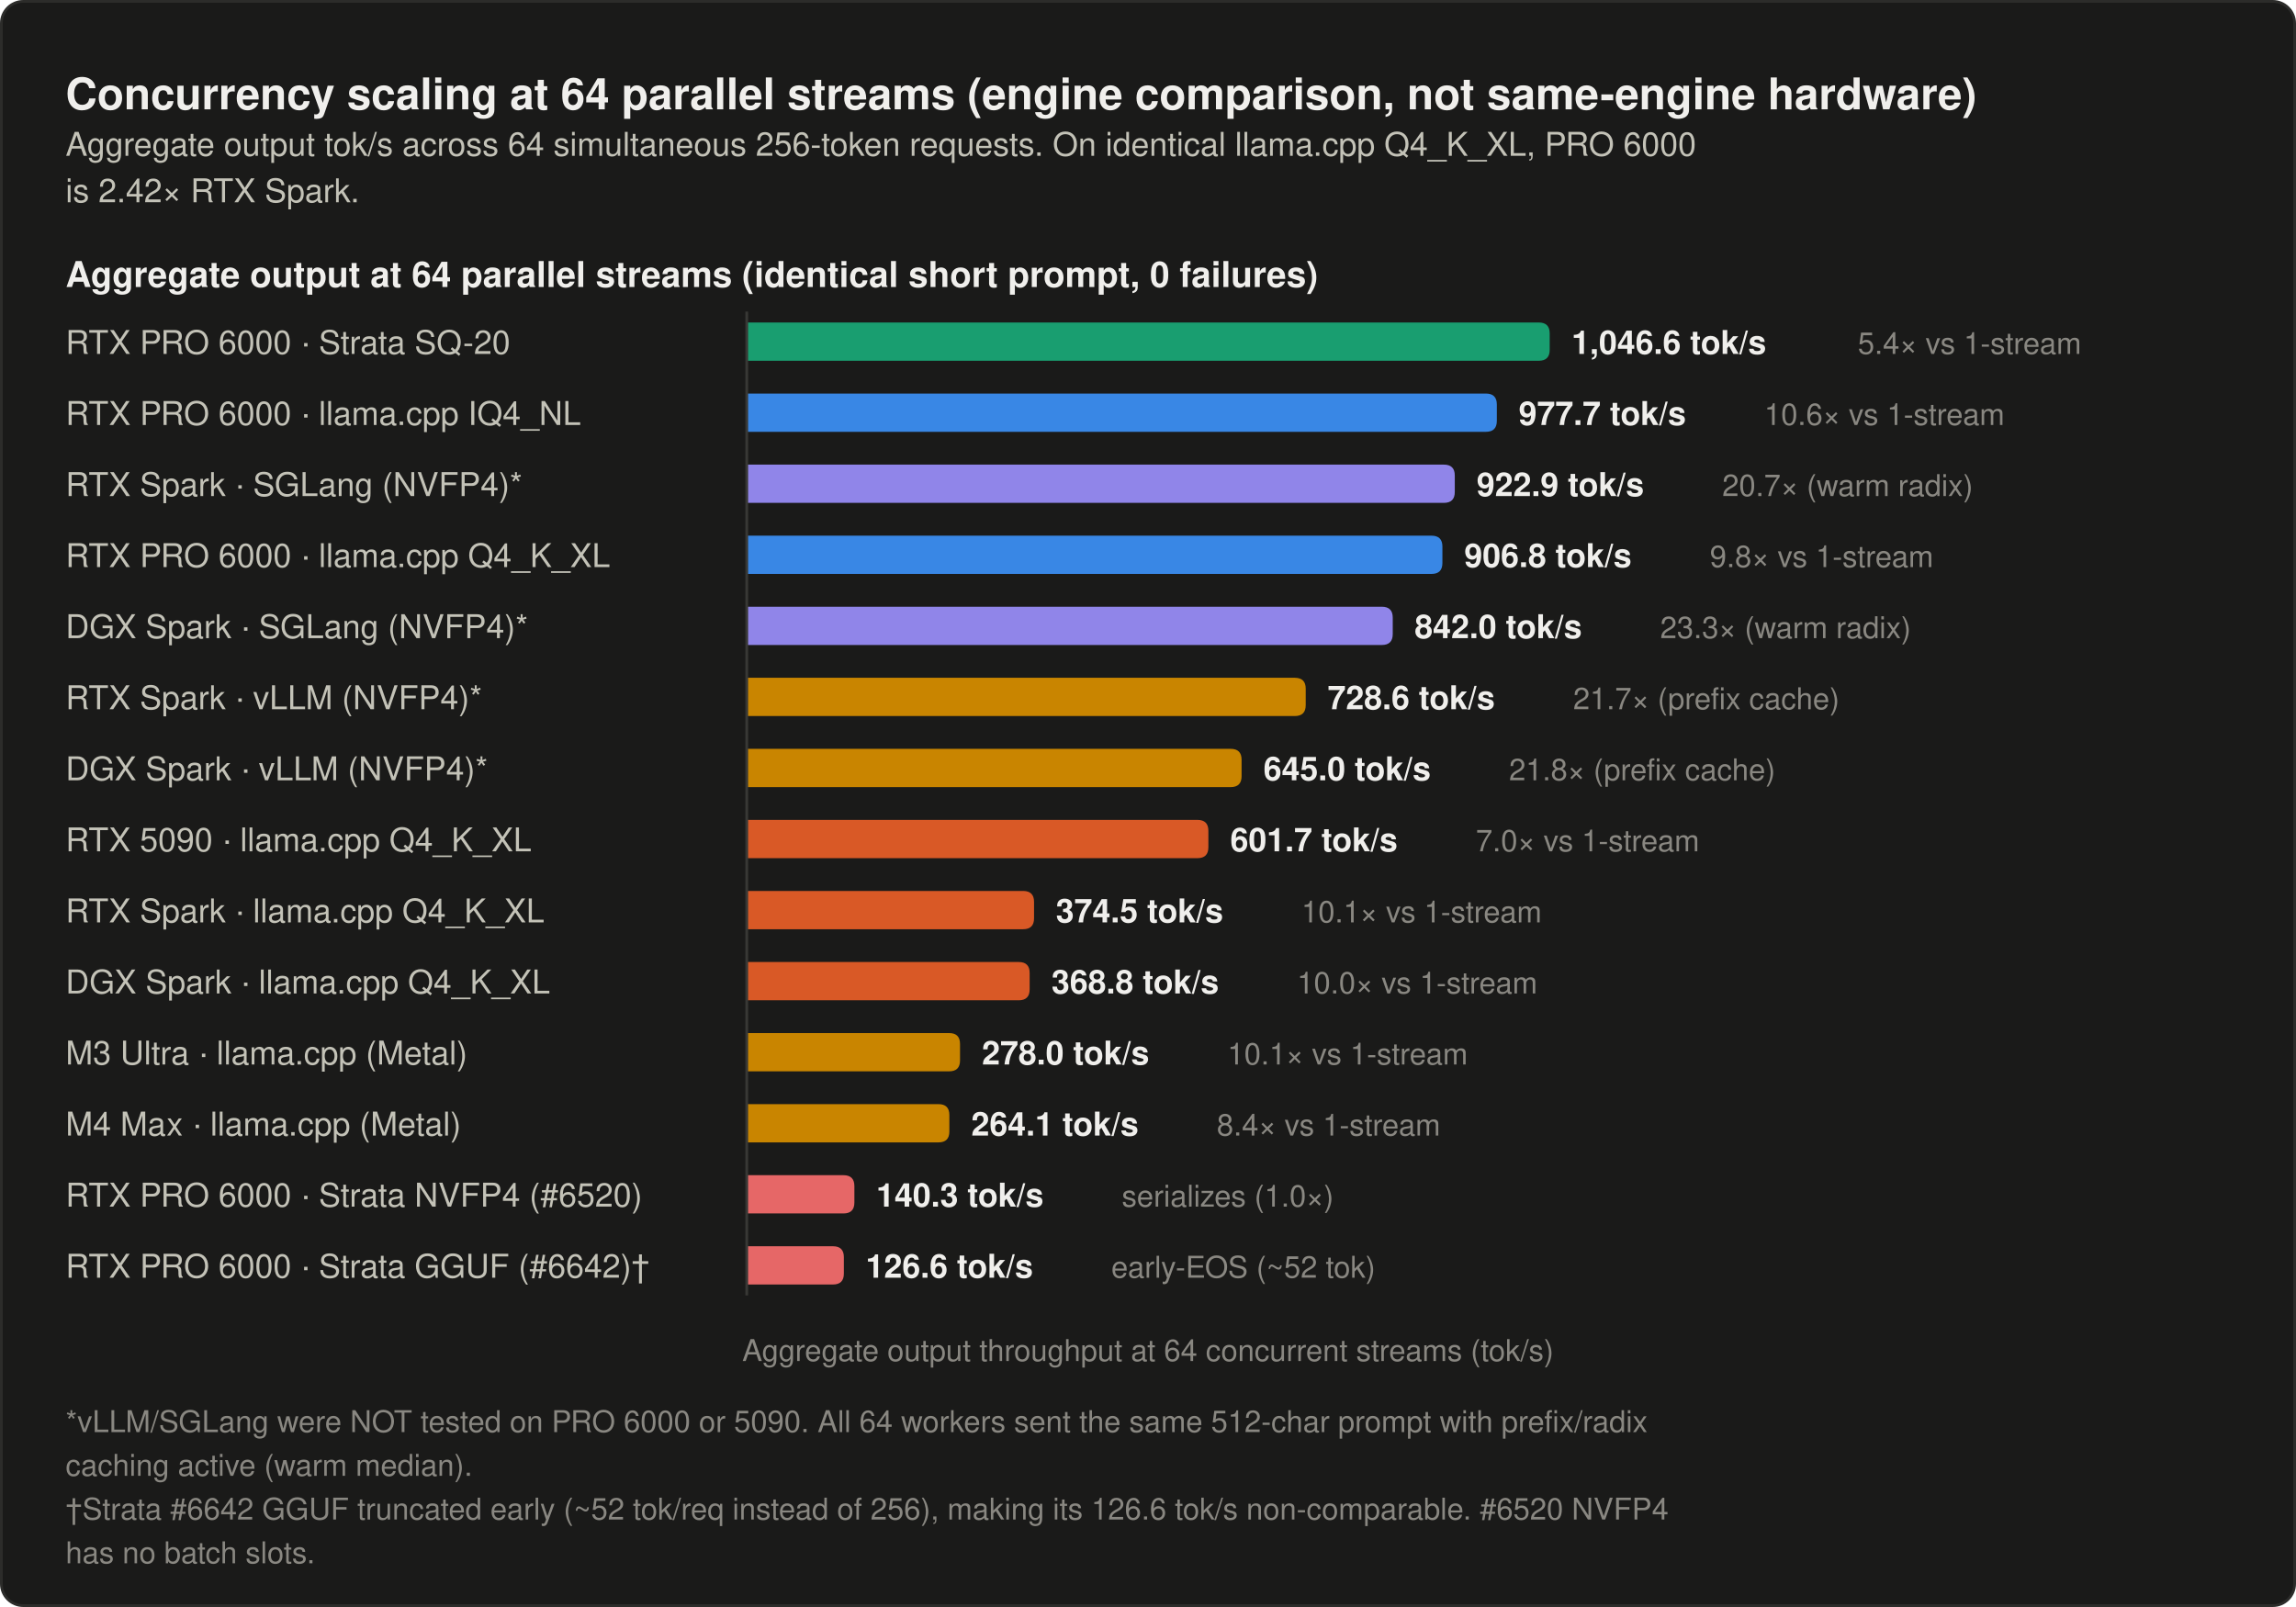
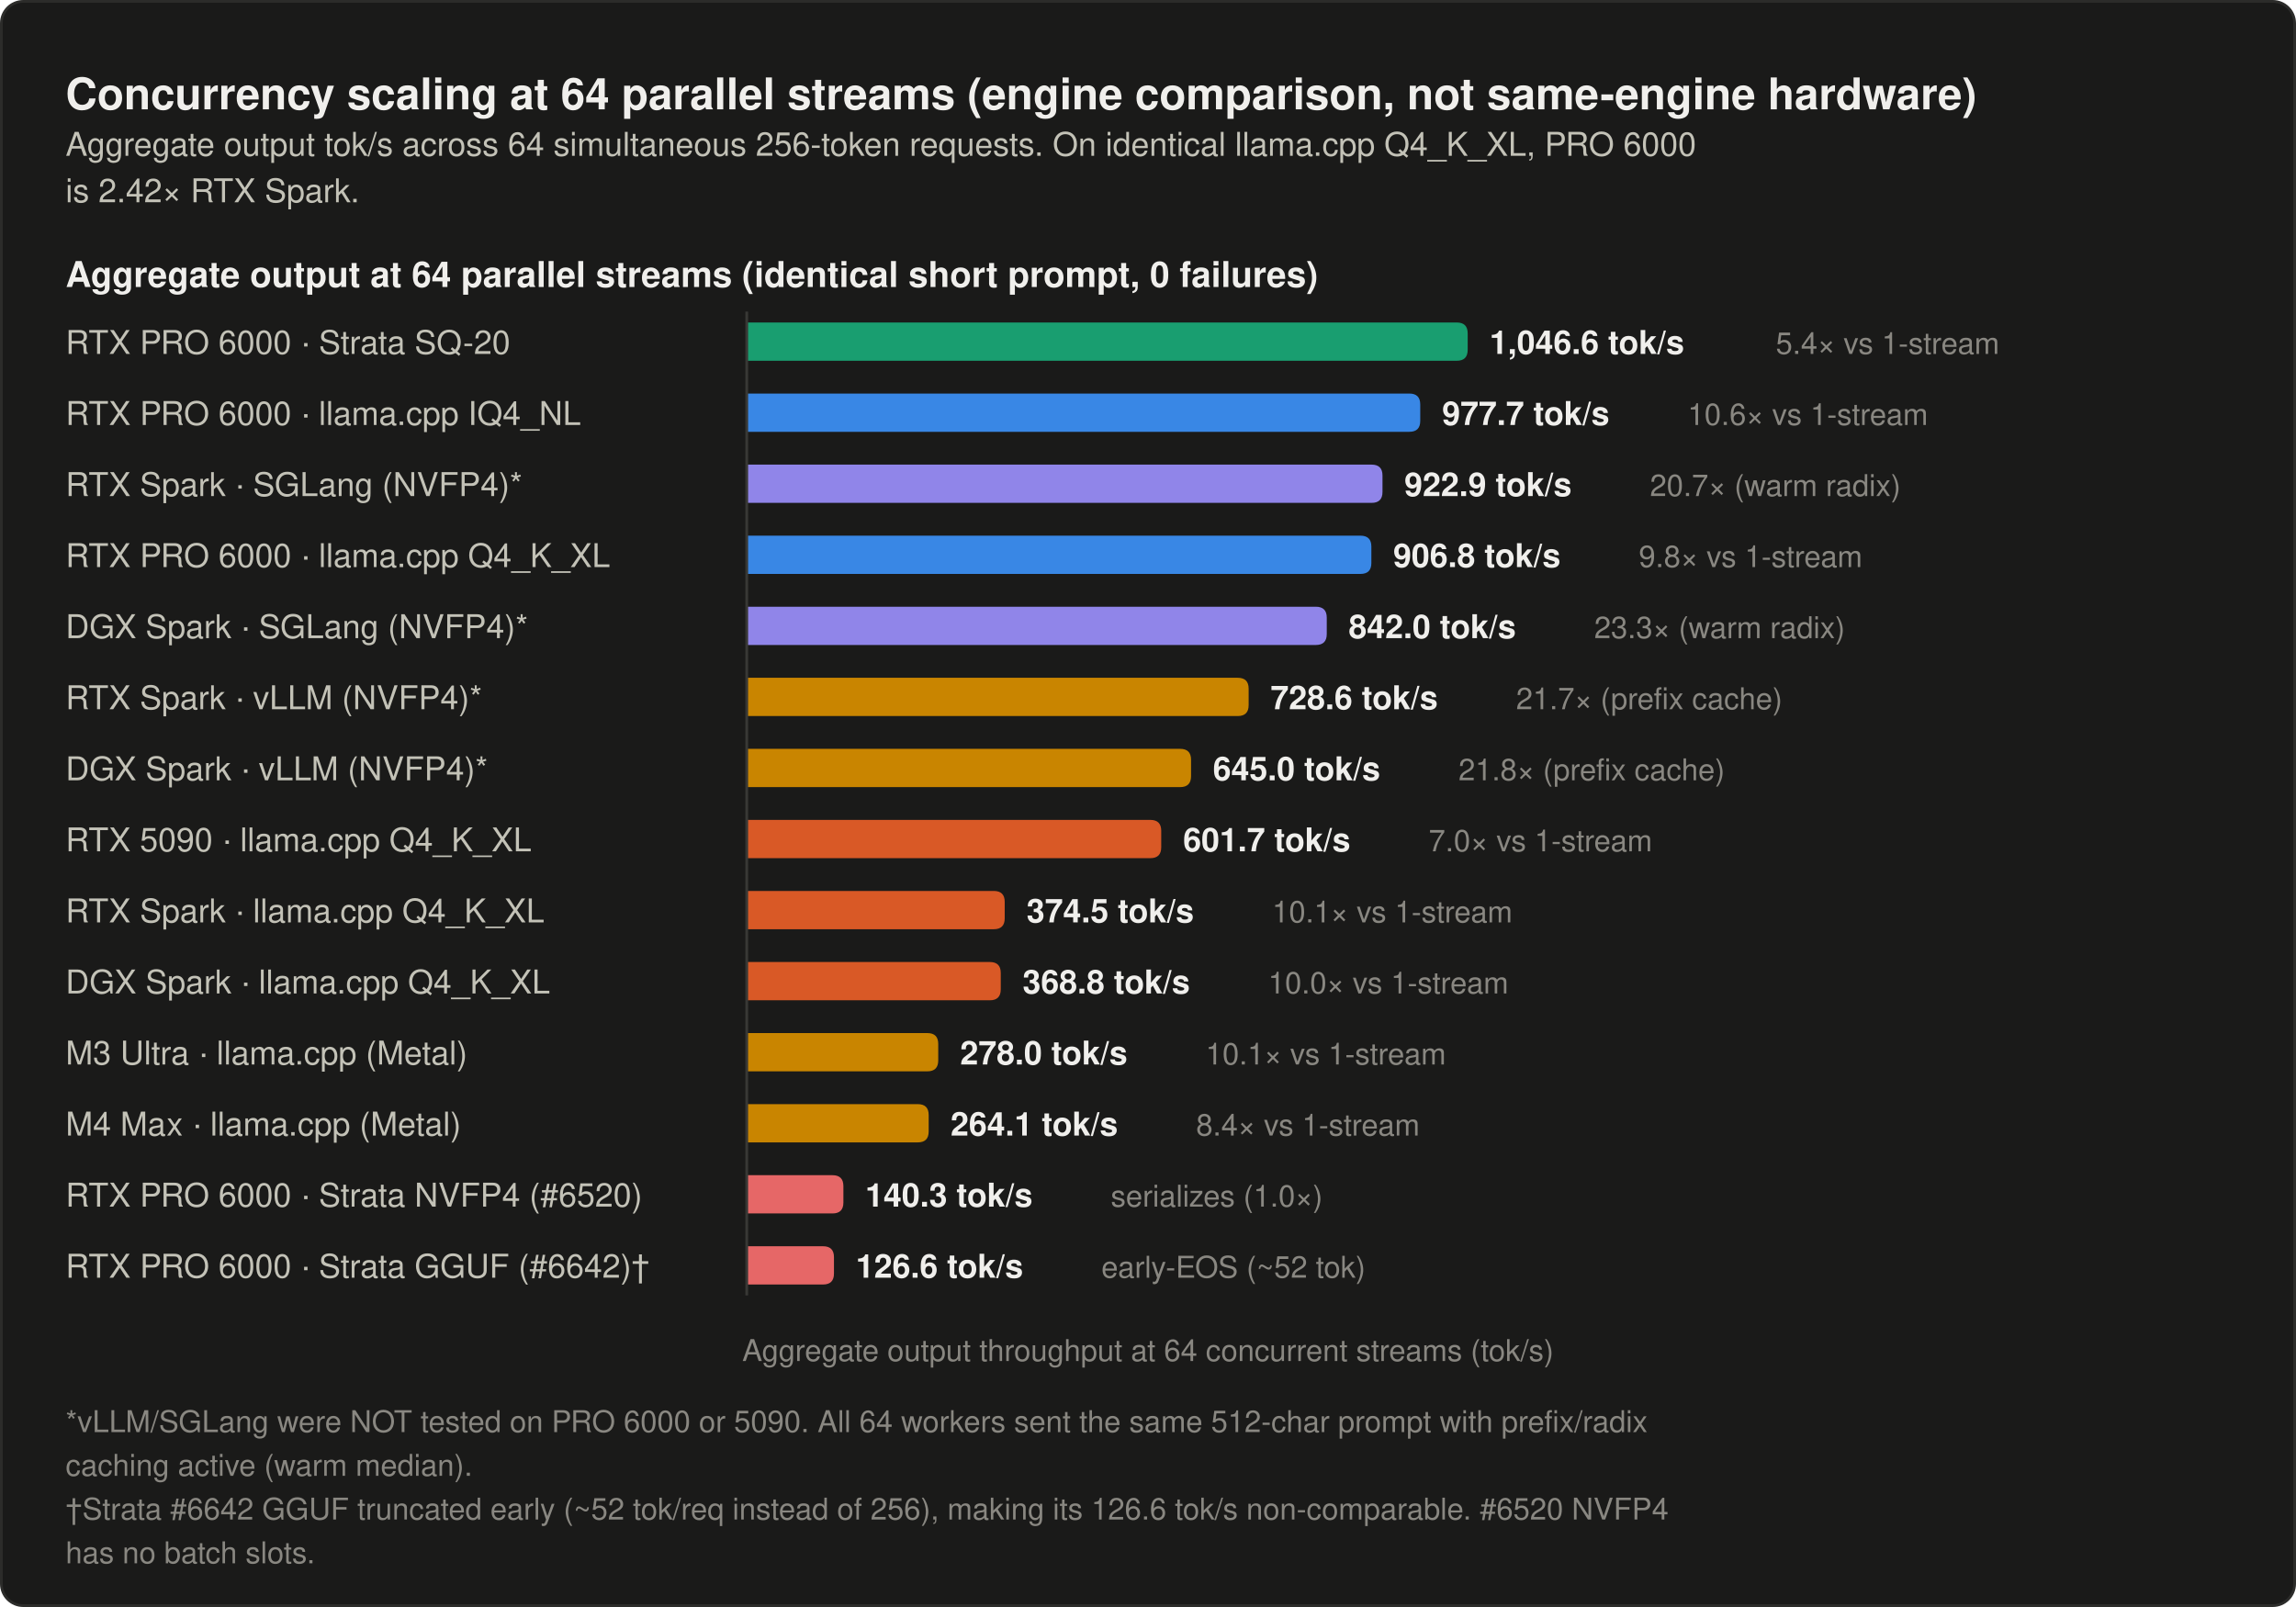
<svg xmlns="http://www.w3.org/2000/svg" width="840" height="588" viewBox="0 0 840 588" role="img" aria-label="Concurrency scaling at 64 parallel streams (engine comparison, not same-engine hardware) Aggregate output tok/s across 64 simultaneous 256-token requests. On identical llama.cpp Q4_K_XL, PRO 6000 is 2.42× RTX Spark." font-family="system-ui, -apple-system, 'Segoe UI', Helvetica, Arial, sans-serif" data-x-scale="linear" data-y-scale="linear">
  <rect x="0.5" y="0.5" width="839" height="587" fill="#1a1a19" rx="8" stroke="#2c2c2a" stroke-width="1" />
  <text x="24" y="40" font-size="16" fill="#f0efec" font-weight="600">Concurrency scaling at 64 parallel streams (engine comparison, not same-engine hardware)</text>
  <text x="24" y="57" font-size="12" fill="#c3c2b7">Aggregate output tok/s across 64 simultaneous 256-token requests. On identical llama.cpp Q4_K_XL, PRO 6000</text>
  <text x="24" y="74" font-size="12" fill="#c3c2b7">is 2.42× RTX Spark.</text>
  <text x="24" y="105" font-size="13" fill="#f0efec" font-weight="600">Aggregate output at 64 parallel streams (identical short prompt, 0 failures)</text>
  <text x="24" y="129.5" font-size="12" fill="#c3c2b7">RTX PRO 6000 · Strata SQ-20</text>
-   <path d="M273.2,118 H562.96 Q566.96,118 566.96,122 V128 Q566.96,132 562.96,132 H273.2 Z" fill="#199e70" />
-   <text x="574.96" y="129.5" font-size="12" fill="#f0efec" font-weight="600">1,046.6 tok/s</text>
-   <text x="679.68" y="129.5" font-size="11" fill="#898781">5.4× vs 1-stream</text>
+   <path d="M273.2,118 H532.96 Q536.96,118 536.96,122 V128 Q536.96,132 532.96,132 H273.2 Z" fill="#199e70" />
+   <text x="544.96" y="129.5" font-size="12" fill="#f0efec" font-weight="600">1,046.6 tok/s</text>
+   <text x="649.68" y="129.5" font-size="11" fill="#898781">5.4× vs 1-stream</text>
  <text x="24" y="155.5" font-size="12" fill="#c3c2b7">RTX PRO 6000 · llama.cpp IQ4_NL</text>
-   <path d="M273.2,144 H543.62 Q547.62,144 547.62,148 V154 Q547.62,158 543.62,158 H273.2 Z" fill="#3987e5" />
-   <text x="555.62" y="155.5" font-size="12" fill="#f0efec" font-weight="600">977.7 tok/s</text>
-   <text x="645.46" y="155.5" font-size="11" fill="#898781">10.6× vs 1-stream</text>
+   <path d="M273.2,144 H515.6 Q519.6,144 519.6,148 V154 Q519.6,158 515.6,158 H273.2 Z" fill="#3987e5" />
+   <text x="527.6" y="155.5" font-size="12" fill="#f0efec" font-weight="600">977.7 tok/s</text>
+   <text x="617.44" y="155.5" font-size="11" fill="#898781">10.6× vs 1-stream</text>
  <text x="24" y="181.5" font-size="12" fill="#c3c2b7">RTX Spark · SGLang (NVFP4)*</text>
-   <path d="M273.2,170 H528.24 Q532.24,170 532.24,174 V180 Q532.24,184 528.24,184 H273.2 Z" fill="#9085e9" />
-   <text x="540.24" y="181.5" font-size="12" fill="#f0efec" font-weight="600">922.9 tok/s</text>
-   <text x="630.08" y="181.5" font-size="11" fill="#898781">20.7× (warm radix)</text>
+   <path d="M273.2,170 H501.79 Q505.79,170 505.79,174 V180 Q505.79,184 501.79,184 H273.2 Z" fill="#9085e9" />
+   <text x="513.79" y="181.5" font-size="12" fill="#f0efec" font-weight="600">922.9 tok/s</text>
+   <text x="603.63" y="181.5" font-size="11" fill="#898781">20.7× (warm radix)</text>
  <text x="24" y="207.5" font-size="12" fill="#c3c2b7">RTX PRO 6000 · llama.cpp Q4_K_XL</text>
-   <path d="M273.2,196 H523.71 Q527.71,196 527.71,200 V206 Q527.71,210 523.71,210 H273.2 Z" fill="#3987e5" />
-   <text x="535.71" y="207.5" font-size="12" fill="#f0efec" font-weight="600">906.8 tok/s</text>
-   <text x="625.55" y="207.5" font-size="11" fill="#898781">9.8× vs 1-stream</text>
+   <path d="M273.2,196 H497.72 Q501.72,196 501.72,200 V206 Q501.72,210 497.72,210 H273.2 Z" fill="#3987e5" />
+   <text x="509.72" y="207.5" font-size="12" fill="#f0efec" font-weight="600">906.8 tok/s</text>
+   <text x="599.56" y="207.5" font-size="11" fill="#898781">9.8× vs 1-stream</text>
  <text x="24" y="233.5" font-size="12" fill="#c3c2b7">DGX Spark · SGLang (NVFP4)*</text>
-   <path d="M273.2,222 H505.54 Q509.54,222 509.54,226 V232 Q509.54,236 505.54,236 H273.2 Z" fill="#9085e9" />
-   <text x="517.54" y="233.5" font-size="12" fill="#f0efec" font-weight="600">842.0 tok/s</text>
-   <text x="607.38" y="233.5" font-size="11" fill="#898781">23.3× (warm radix)</text>
+   <path d="M273.2,222 H481.4 Q485.4,222 485.4,226 V232 Q485.4,236 481.4,236 H273.2 Z" fill="#9085e9" />
+   <text x="493.4" y="233.5" font-size="12" fill="#f0efec" font-weight="600">842.0 tok/s</text>
+   <text x="583.24" y="233.5" font-size="11" fill="#898781">23.3× (warm radix)</text>
  <text x="24" y="259.5" font-size="12" fill="#c3c2b7">RTX Spark · vLLM (NVFP4)*</text>
-   <path d="M273.2,248 H473.7 Q477.7,248 477.7,252 V258 Q477.7,262 473.7,262 H273.2 Z" fill="#c98500" />
-   <text x="485.7" y="259.5" font-size="12" fill="#f0efec" font-weight="600">728.6 tok/s</text>
-   <text x="575.54" y="259.5" font-size="11" fill="#898781">21.7× (prefix cache)</text>
+   <path d="M273.2,248 H452.82 Q456.82,248 456.82,252 V258 Q456.82,262 452.82,262 H273.2 Z" fill="#c98500" />
+   <text x="464.82" y="259.5" font-size="12" fill="#f0efec" font-weight="600">728.6 tok/s</text>
+   <text x="554.66" y="259.5" font-size="11" fill="#898781">21.7× (prefix cache)</text>
  <text x="24" y="285.5" font-size="12" fill="#c3c2b7">DGX Spark · vLLM (NVFP4)*</text>
-   <path d="M273.2,274 H450.24 Q454.24,274 454.24,278 V284 Q454.24,288 450.24,288 H273.2 Z" fill="#c98500" />
-   <text x="462.24" y="285.5" font-size="12" fill="#f0efec" font-weight="600">645.0 tok/s</text>
-   <text x="552.08" y="285.5" font-size="11" fill="#898781">21.8× (prefix cache)</text>
+   <path d="M273.2,274 H431.75 Q435.75,274 435.75,278 V284 Q435.75,288 431.75,288 H273.2 Z" fill="#c98500" />
+   <text x="443.75" y="285.5" font-size="12" fill="#f0efec" font-weight="600">645.0 tok/s</text>
+   <text x="533.59" y="285.5" font-size="11" fill="#898781">21.8× (prefix cache)</text>
  <text x="24" y="311.5" font-size="12" fill="#c3c2b7">RTX 5090 · llama.cpp Q4_K_XL</text>
-   <path d="M273.2,300 H438.09 Q442.09,300 442.09,304 V310 Q442.09,314 438.09,314 H273.2 Z" fill="#d95926" />
-   <text x="450.09" y="311.5" font-size="12" fill="#f0efec" font-weight="600">601.7 tok/s</text>
-   <text x="539.93" y="311.5" font-size="11" fill="#898781">7.0× vs 1-stream</text>
+   <path d="M273.2,300 H420.84 Q424.84,300 424.84,304 V310 Q424.84,314 420.84,314 H273.2 Z" fill="#d95926" />
+   <text x="432.84" y="311.5" font-size="12" fill="#f0efec" font-weight="600">601.7 tok/s</text>
+   <text x="522.68" y="311.5" font-size="11" fill="#898781">7.0× vs 1-stream</text>
  <text x="24" y="337.5" font-size="12" fill="#c3c2b7">RTX Spark · llama.cpp Q4_K_XL</text>
-   <path d="M273.2,326 H374.31 Q378.31,326 378.31,330 V336 Q378.31,340 374.31,340 H273.2 Z" fill="#d95926" />
-   <text x="386.31" y="337.5" font-size="12" fill="#f0efec" font-weight="600">374.5 tok/s</text>
-   <text x="476.15" y="337.5" font-size="11" fill="#898781">10.1× vs 1-stream</text>
+   <path d="M273.2,326 H363.58 Q367.58,326 367.58,330 V336 Q367.58,340 363.58,340 H273.2 Z" fill="#d95926" />
+   <text x="375.58" y="337.5" font-size="12" fill="#f0efec" font-weight="600">374.5 tok/s</text>
+   <text x="465.42" y="337.5" font-size="11" fill="#898781">10.1× vs 1-stream</text>
  <text x="24" y="363.5" font-size="12" fill="#c3c2b7">DGX Spark · llama.cpp Q4_K_XL</text>
-   <path d="M273.2,352 H372.7 Q376.7,352 376.7,356 V362 Q376.7,366 372.7,366 H273.2 Z" fill="#d95926" />
-   <text x="384.7" y="363.5" font-size="12" fill="#f0efec" font-weight="600">368.8 tok/s</text>
-   <text x="474.54" y="363.5" font-size="11" fill="#898781">10.0× vs 1-stream</text>
+   <path d="M273.2,352 H362.13 Q366.13,352 366.13,356 V362 Q366.13,366 362.13,366 H273.2 Z" fill="#d95926" />
+   <text x="374.13" y="363.5" font-size="12" fill="#f0efec" font-weight="600">368.8 tok/s</text>
+   <text x="463.97" y="363.5" font-size="11" fill="#898781">10.0× vs 1-stream</text>
  <text x="24" y="389.5" font-size="12" fill="#c3c2b7">M3 Ultra · llama.cpp (Metal)</text>
-   <path d="M273.2,378 H347.23 Q351.23,378 351.23,382 V388 Q351.23,392 347.23,392 H273.2 Z" fill="#c98500" />
-   <text x="359.23" y="389.5" font-size="12" fill="#f0efec" font-weight="600">278.0 tok/s</text>
-   <text x="449.07" y="389.5" font-size="11" fill="#898781">10.1× vs 1-stream</text>
+   <path d="M273.2,378 H339.26 Q343.26,378 343.26,382 V388 Q343.26,392 339.26,392 H273.2 Z" fill="#c98500" />
+   <text x="351.26" y="389.5" font-size="12" fill="#f0efec" font-weight="600">278.0 tok/s</text>
+   <text x="441.1" y="389.5" font-size="11" fill="#898781">10.1× vs 1-stream</text>
  <text x="24" y="415.5" font-size="12" fill="#c3c2b7">M4 Max · llama.cpp (Metal)</text>
-   <path d="M273.2,404 H343.33 Q347.33,404 347.33,408 V414 Q347.33,418 343.33,418 H273.2 Z" fill="#c98500" />
-   <text x="355.33" y="415.5" font-size="12" fill="#f0efec" font-weight="600">264.1 tok/s</text>
-   <text x="445.17" y="415.5" font-size="11" fill="#898781">8.4× vs 1-stream</text>
+   <path d="M273.2,404 H335.76 Q339.76,404 339.76,408 V414 Q339.76,418 335.76,418 H273.2 Z" fill="#c98500" />
+   <text x="347.76" y="415.5" font-size="12" fill="#f0efec" font-weight="600">264.1 tok/s</text>
+   <text x="437.6" y="415.5" font-size="11" fill="#898781">8.4× vs 1-stream</text>
  <text x="24" y="441.5" font-size="12" fill="#c3c2b7">RTX PRO 6000 · Strata NVFP4 (#6520)</text>
-   <path d="M273.2,430 H308.58 Q312.58,430 312.58,434 V440 Q312.58,444 308.58,444 H273.2 Z" fill="#e66767" />
-   <text x="320.58" y="441.5" font-size="12" fill="#f0efec" font-weight="600">140.3 tok/s</text>
-   <text x="410.42" y="441.5" font-size="11" fill="#898781">serializes (1.0×)</text>
+   <path d="M273.2,430 H304.56 Q308.56,430 308.56,434 V440 Q308.56,444 304.56,444 H273.2 Z" fill="#e66767" />
+   <text x="316.56" y="441.5" font-size="12" fill="#f0efec" font-weight="600">140.3 tok/s</text>
+   <text x="406.4" y="441.5" font-size="11" fill="#898781">serializes (1.0×)</text>
  <text x="24" y="467.5" font-size="12" fill="#c3c2b7">RTX PRO 6000 · Strata GGUF (#6642)†</text>
-   <path d="M273.2,456 H304.73 Q308.73,456 308.73,460 V466 Q308.73,470 304.73,470 H273.2 Z" fill="#e66767" />
-   <text x="316.73" y="467.5" font-size="12" fill="#f0efec" font-weight="600">126.6 tok/s</text>
-   <text x="406.57" y="467.5" font-size="11" fill="#898781">early-EOS (~52 tok)</text>
+   <path d="M273.2,456 H301.11 Q305.11,456 305.11,460 V466 Q305.11,470 301.11,470 H273.2 Z" fill="#e66767" />
+   <text x="313.11" y="467.5" font-size="12" fill="#f0efec" font-weight="600">126.6 tok/s</text>
+   <text x="402.95" y="467.5" font-size="11" fill="#898781">early-EOS (~52 tok)</text>
  <line x1="273.2" y1="114" x2="273.2" y2="474" stroke="#383835" stroke-width="1" />
  <text x="420" y="498" font-size="11" fill="#898781" text-anchor="middle">Aggregate output throughput at 64 concurrent streams (tok/s)</text>
  <text x="24" y="524" font-size="11" fill="#898781">*vLLM/SGLang were NOT tested on PRO 6000 or 5090. All 64 workers sent the same 512-char prompt with prefix/radix</text>
  <text x="24" y="540" font-size="11" fill="#898781">caching active (warm median).</text>
  <text x="24" y="556" font-size="11" fill="#898781">†Strata #6642 GGUF truncated early (~52 tok/req instead of 256), making its 126.6 tok/s non-comparable. #6520 NVFP4</text>
  <text x="24" y="572" font-size="11" fill="#898781">has no batch slots.</text>
</svg>
